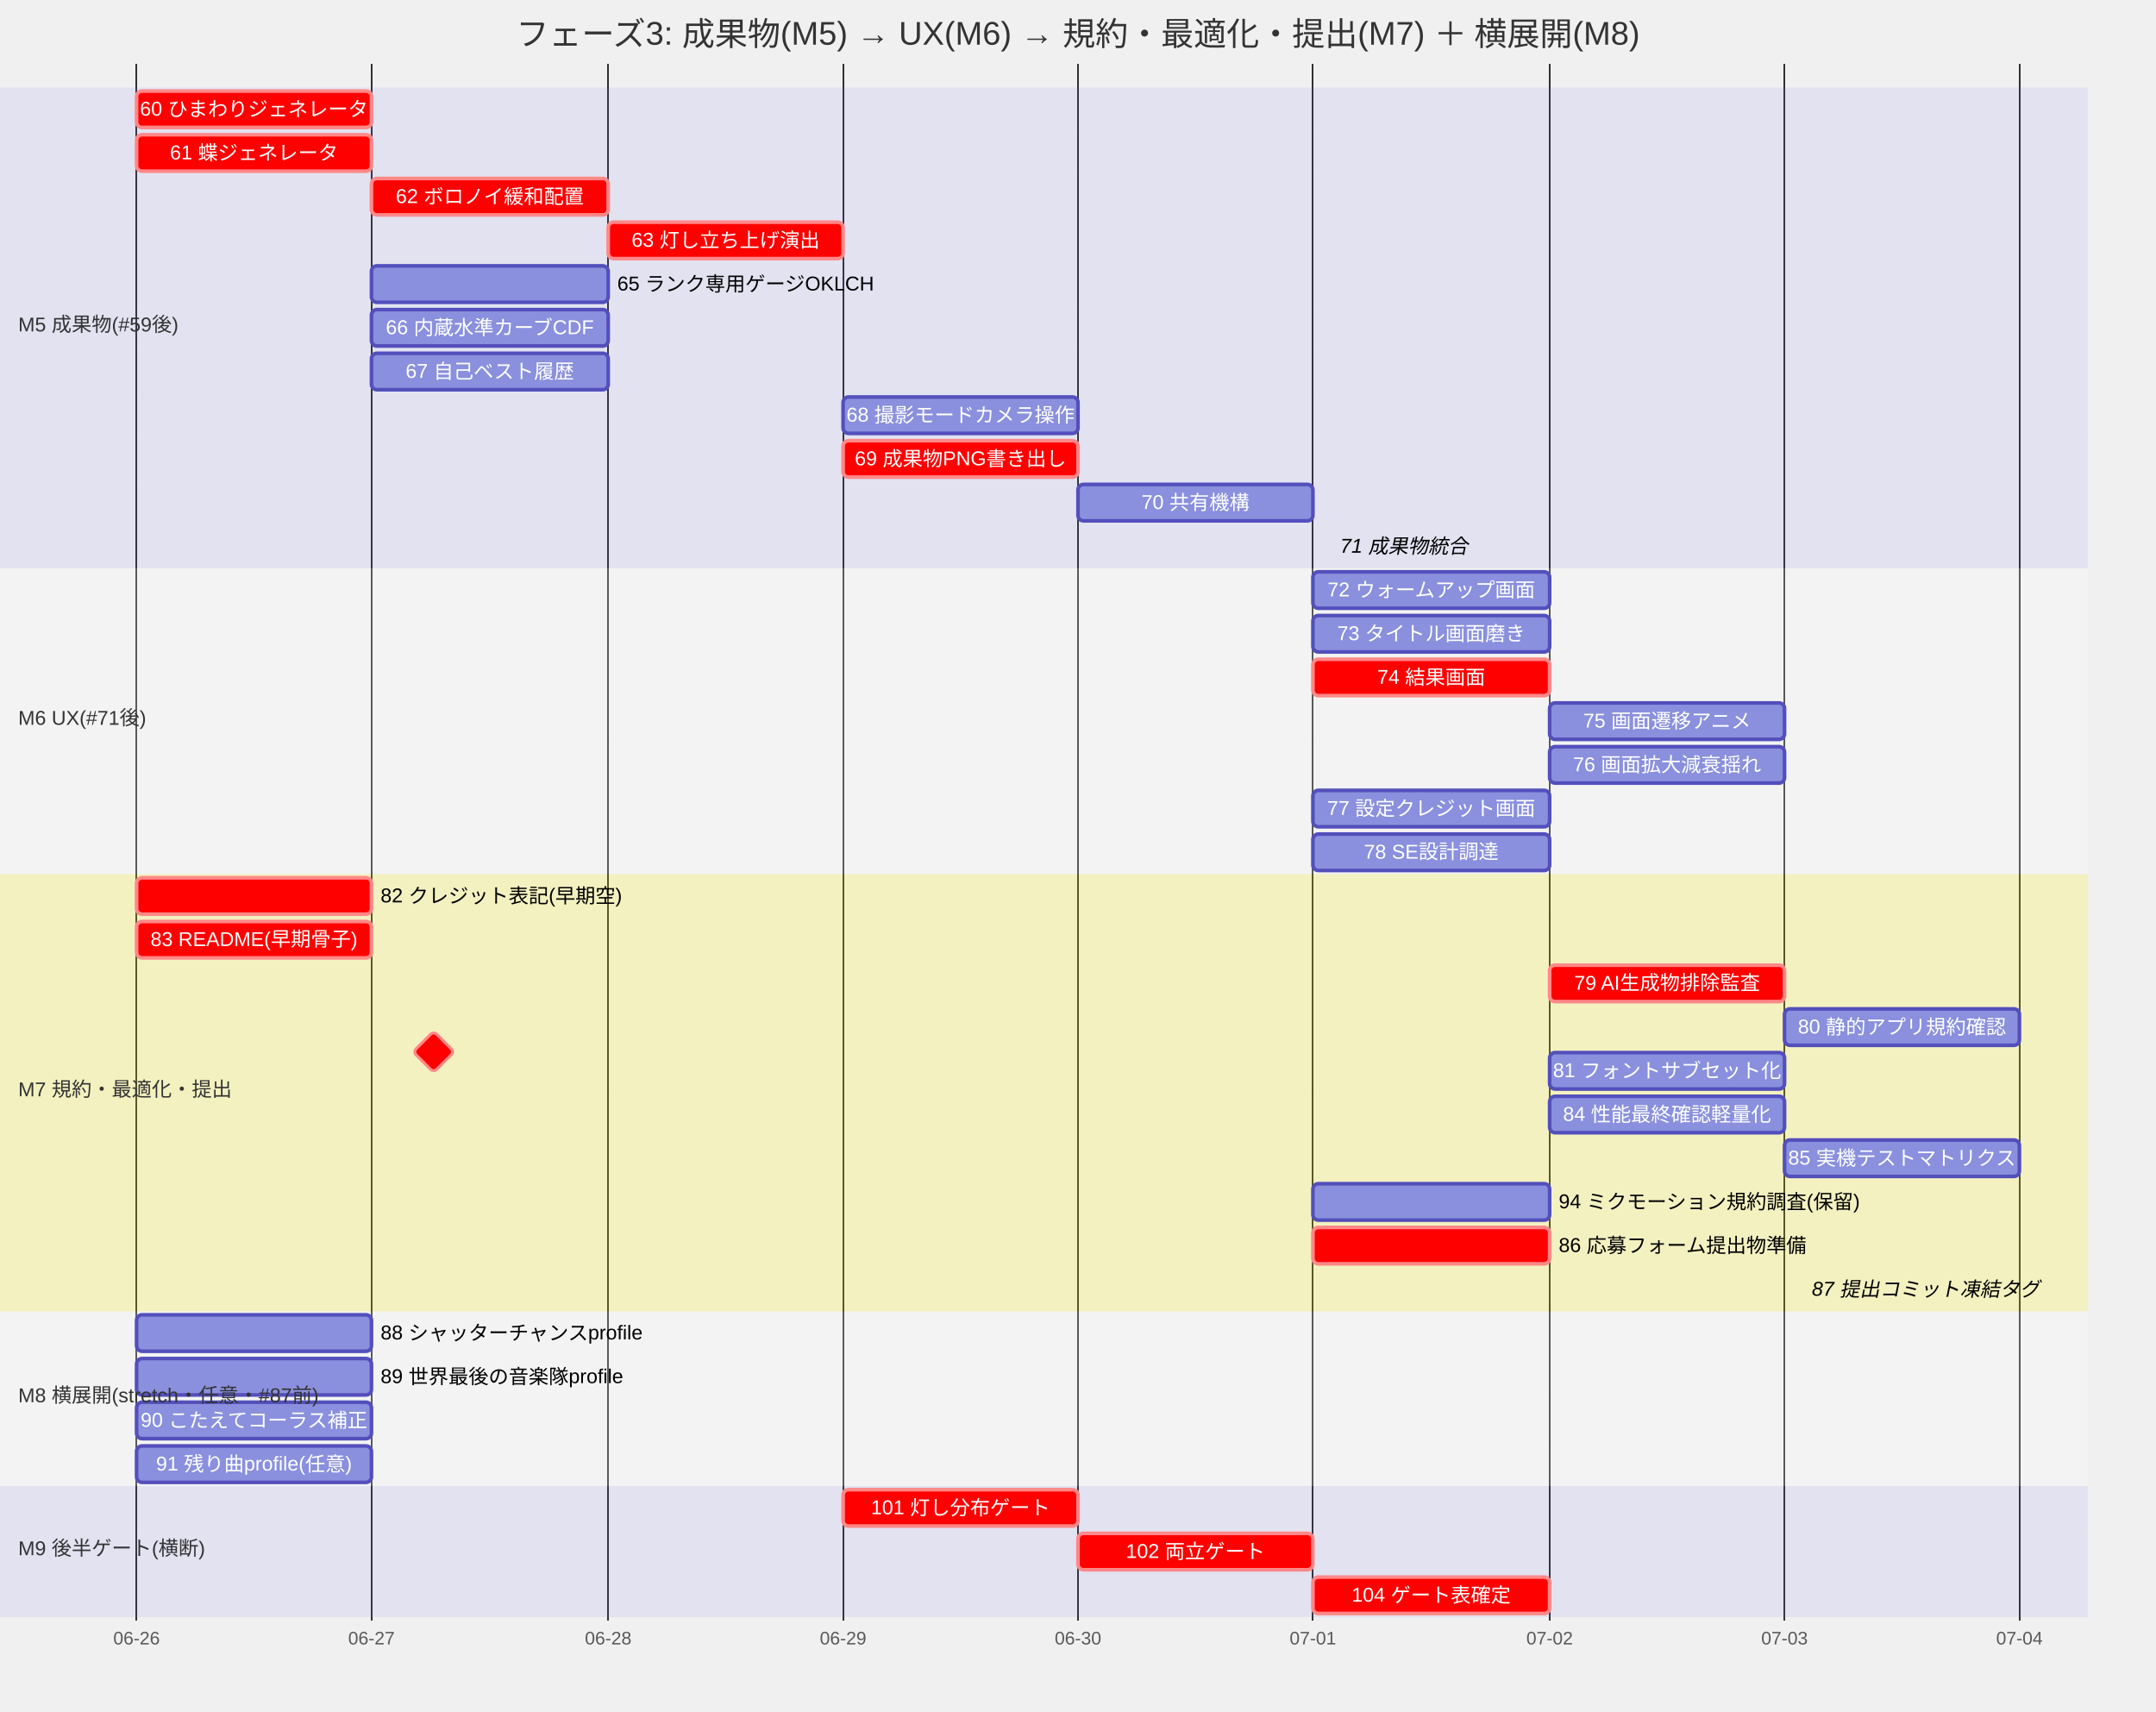
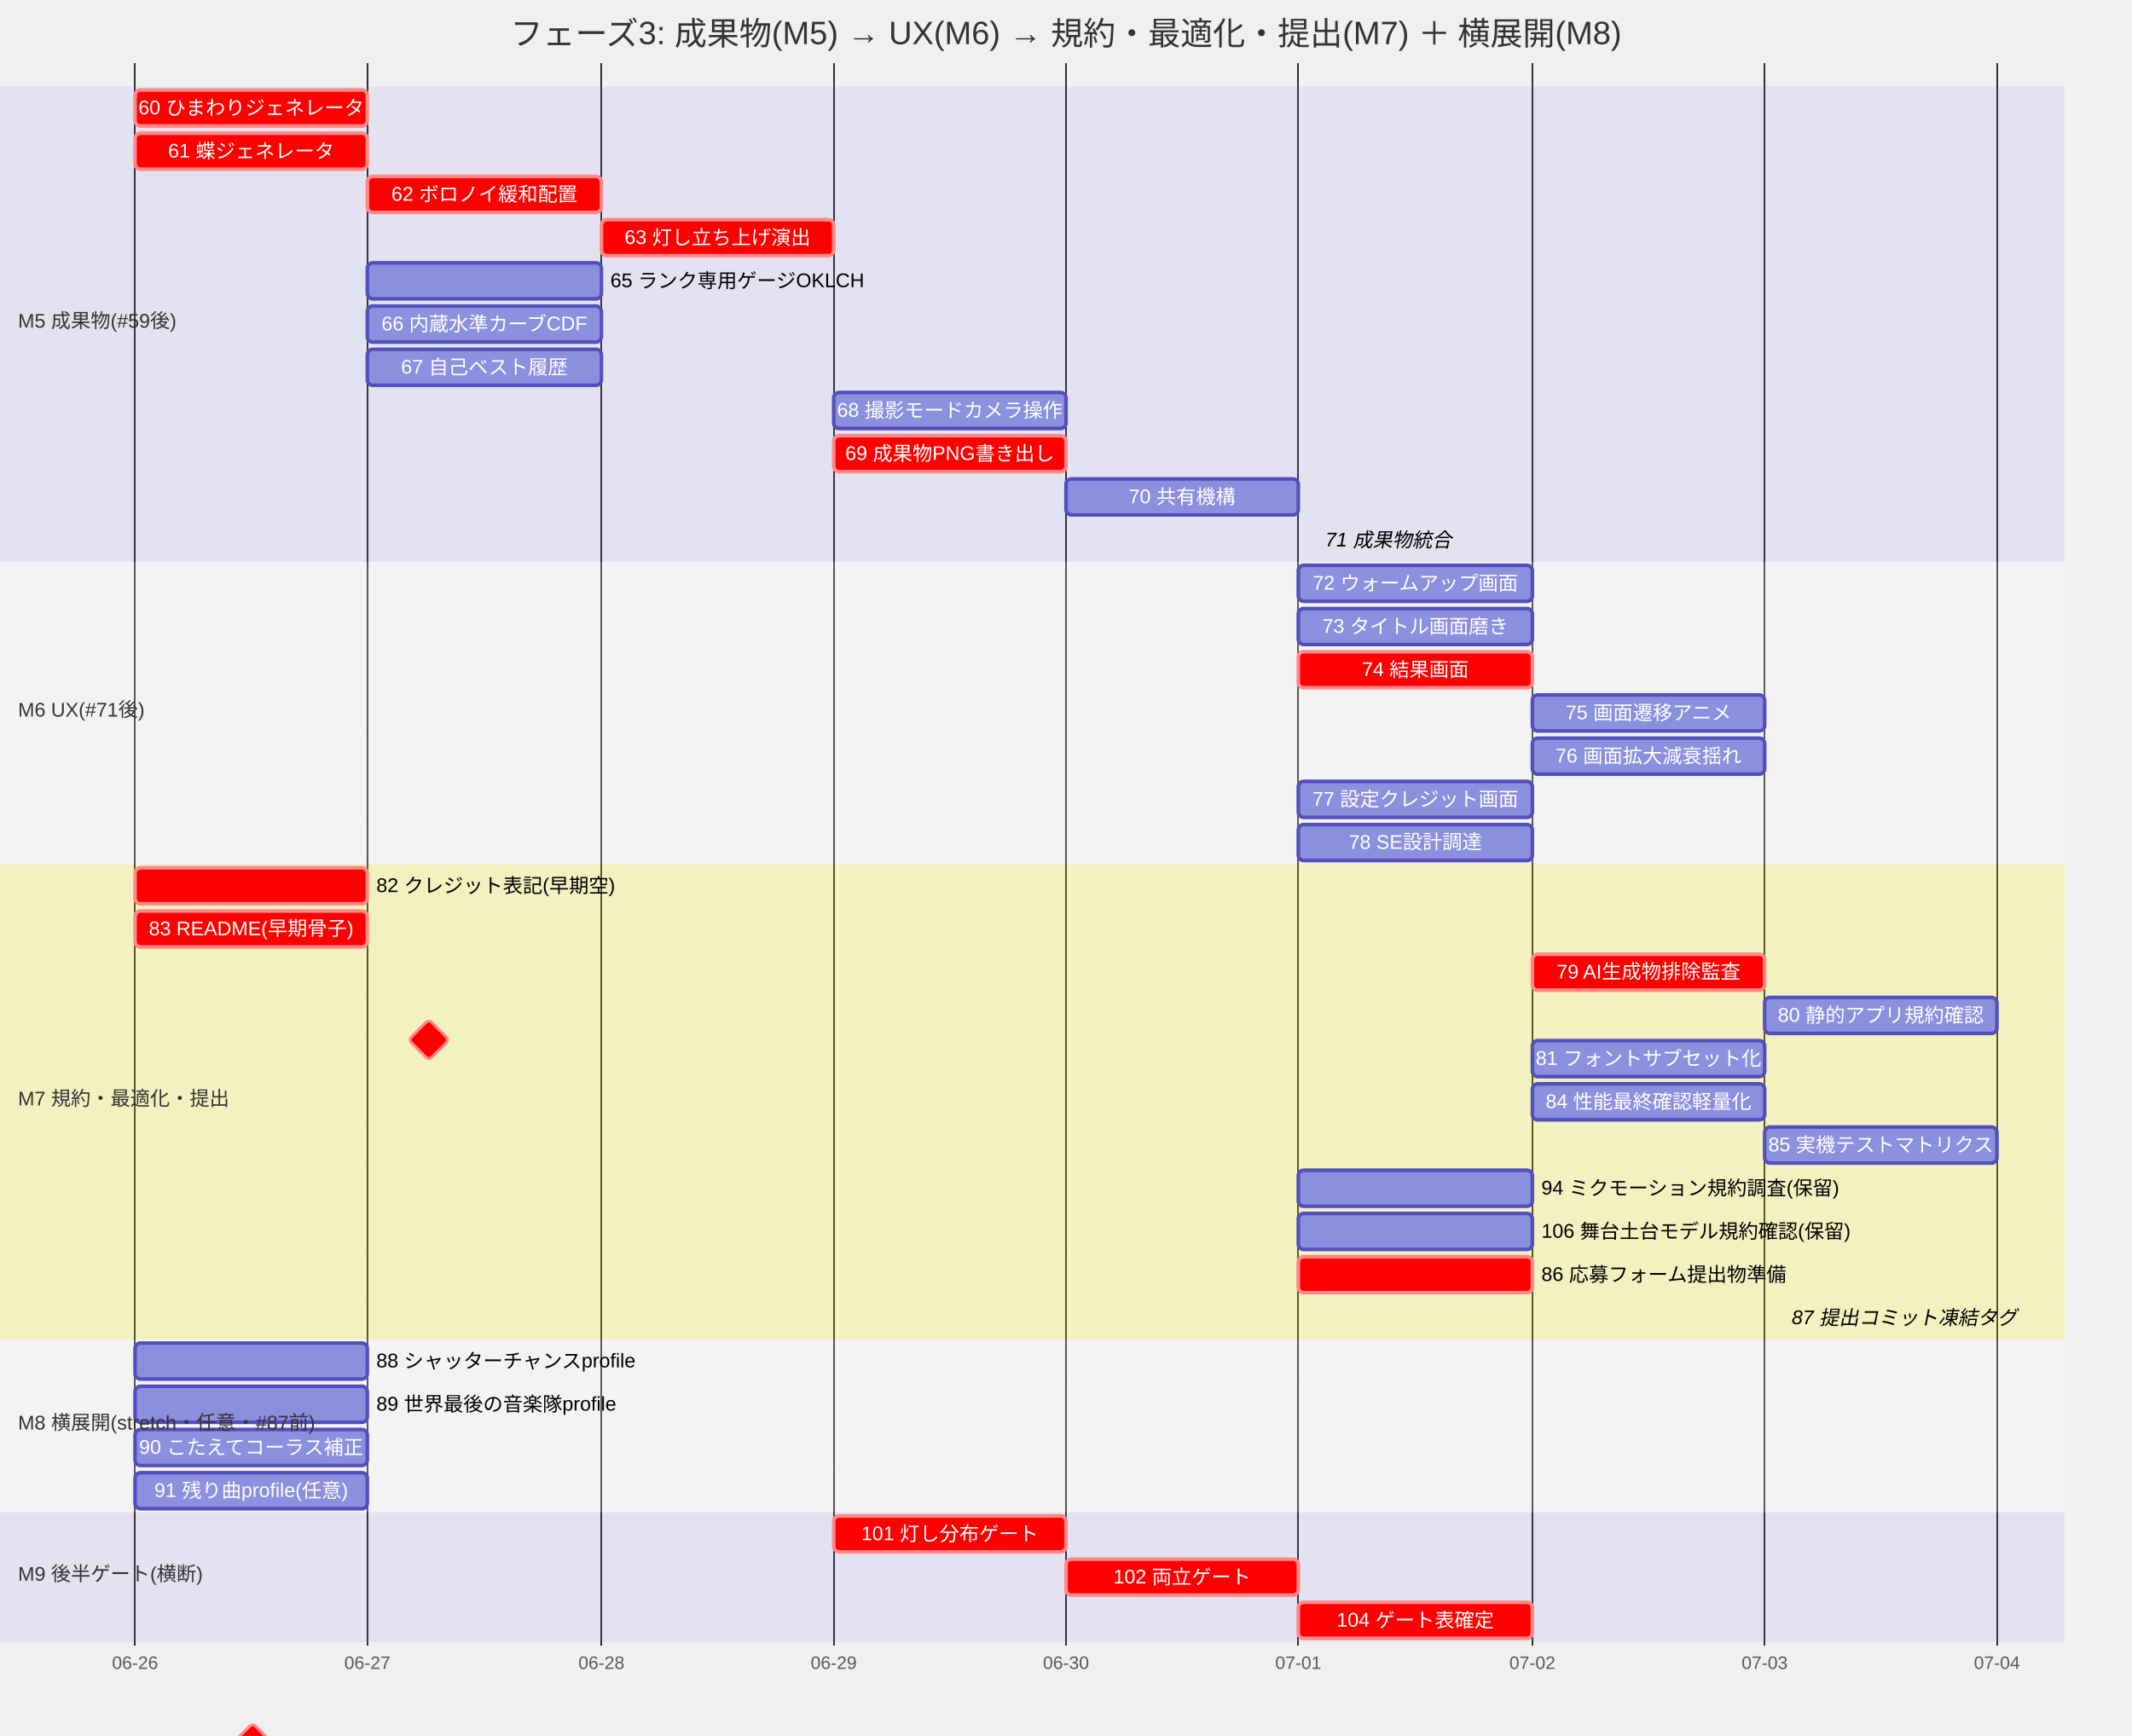
- <svg xmlns="http://www.w3.org/2000/svg" id="my-svg" width="100%" viewBox="0 0 1184 940" style="max-width: 1184px; background-color: white;" role="graphics-document document" aria-roledescription="gantt">
+ <svg xmlns="http://www.w3.org/2000/svg" id="my-svg" width="100%" viewBox="0 0 1184 964" style="max-width: 1184px; background-color: white;" role="graphics-document document" aria-roledescription="gantt">
  <style>#my-svg{font-family:"trebuchet ms",verdana,arial,sans-serif;font-size:16px;fill:#333;}@keyframes edge-animation-frame{from{stroke-dashoffset:0;}}@keyframes dash{to{stroke-dashoffset:0;}}#my-svg .edge-animation-slow{stroke-dasharray:9,5!important;stroke-dashoffset:900;animation:dash 50s linear infinite;stroke-linecap:round;}#my-svg .edge-animation-fast{stroke-dasharray:9,5!important;stroke-dashoffset:900;animation:dash 20s linear infinite;stroke-linecap:round;}#my-svg .error-icon{fill:#552222;}#my-svg .error-text{fill:#552222;stroke:#552222;}#my-svg .edge-thickness-normal{stroke-width:1px;}#my-svg .edge-thickness-thick{stroke-width:3.5px;}#my-svg .edge-pattern-solid{stroke-dasharray:0;}#my-svg .edge-thickness-invisible{stroke-width:0;fill:none;}#my-svg .edge-pattern-dashed{stroke-dasharray:3;}#my-svg .edge-pattern-dotted{stroke-dasharray:2;}#my-svg .marker{fill:#333333;stroke:#333333;}#my-svg .marker.cross{stroke:#333333;}#my-svg svg{font-family:"trebuchet ms",verdana,arial,sans-serif;font-size:16px;}#my-svg p{margin:0;}#my-svg .mermaid-main-font{font-family:"trebuchet ms",verdana,arial,sans-serif;}#my-svg .exclude-range{fill:#eeeeee;}#my-svg .section{stroke:none;opacity:0.2;}#my-svg .section0{fill:rgba(102, 102, 255, 0.49);}#my-svg .section2{fill:#fff400;}#my-svg .section1,#my-svg .section3{fill:white;opacity:0.2;}#my-svg .sectionTitle0{fill:#333;}#my-svg .sectionTitle1{fill:#333;}#my-svg .sectionTitle2{fill:#333;}#my-svg .sectionTitle3{fill:#333;}#my-svg .sectionTitle{text-anchor:start;font-family:"trebuchet ms",verdana,arial,sans-serif;}#my-svg .grid .tick{stroke:lightgrey;opacity:0.8;shape-rendering:crispEdges;}#my-svg .grid .tick text{font-family:"trebuchet ms",verdana,arial,sans-serif;fill:#333;}#my-svg .grid path{stroke-width:0;}#my-svg .today{fill:none;stroke:red;stroke-width:2px;}#my-svg .task{stroke-width:2;}#my-svg .taskText{text-anchor:middle;font-family:"trebuchet ms",verdana,arial,sans-serif;}#my-svg .taskTextOutsideRight{fill:black;text-anchor:start;font-family:"trebuchet ms",verdana,arial,sans-serif;}#my-svg .taskTextOutsideLeft{fill:black;text-anchor:end;}#my-svg .task.clickable{cursor:pointer;}#my-svg .taskText.clickable{cursor:pointer;fill:#003163!important;font-weight:bold;}#my-svg .taskTextOutsideLeft.clickable{cursor:pointer;fill:#003163!important;font-weight:bold;}#my-svg .taskTextOutsideRight.clickable{cursor:pointer;fill:#003163!important;font-weight:bold;}#my-svg .taskText0,#my-svg .taskText1,#my-svg .taskText2,#my-svg .taskText3{fill:white;}#my-svg .task0,#my-svg .task1,#my-svg .task2,#my-svg .task3{fill:#8a90dd;stroke:#534fbc;}#my-svg .taskTextOutside0,#my-svg .taskTextOutside2{fill:black;}#my-svg .taskTextOutside1,#my-svg .taskTextOutside3{fill:black;}#my-svg .active0,#my-svg .active1,#my-svg .active2,#my-svg .active3{fill:#bfc7ff;stroke:#534fbc;}#my-svg .activeText0,#my-svg .activeText1,#my-svg .activeText2,#my-svg .activeText3{fill:black!important;}#my-svg .done0,#my-svg .done1,#my-svg .done2,#my-svg .done3{stroke:grey;fill:lightgrey;stroke-width:2;}#my-svg .doneText0,#my-svg .doneText1,#my-svg .doneText2,#my-svg .doneText3{fill:black!important;}#my-svg .doneText0.taskTextOutsideLeft,#my-svg .doneText0.taskTextOutsideRight,#my-svg .doneText1.taskTextOutsideLeft,#my-svg .doneText1.taskTextOutsideRight,#my-svg .doneText2.taskTextOutsideLeft,#my-svg .doneText2.taskTextOutsideRight,#my-svg .doneText3.taskTextOutsideLeft,#my-svg .doneText3.taskTextOutsideRight{fill:black!important;}#my-svg .crit0,#my-svg .crit1,#my-svg .crit2,#my-svg .crit3{stroke:#ff8888;fill:red;stroke-width:2;}#my-svg .activeCrit0,#my-svg .activeCrit1,#my-svg .activeCrit2,#my-svg .activeCrit3{stroke:#ff8888;fill:#bfc7ff;stroke-width:2;}#my-svg .doneCrit0,#my-svg .doneCrit1,#my-svg .doneCrit2,#my-svg .doneCrit3{stroke:#ff8888;fill:lightgrey;stroke-width:2;cursor:pointer;shape-rendering:crispEdges;}#my-svg .milestone{transform:rotate(45deg) scale(0.8,0.8);}#my-svg .milestoneText{font-style:italic;}#my-svg .doneCritText0,#my-svg .doneCritText1,#my-svg .doneCritText2,#my-svg .doneCritText3{fill:black!important;}#my-svg .doneCritText0.taskTextOutsideLeft,#my-svg .doneCritText0.taskTextOutsideRight,#my-svg .doneCritText1.taskTextOutsideLeft,#my-svg .doneCritText1.taskTextOutsideRight,#my-svg .doneCritText2.taskTextOutsideLeft,#my-svg .doneCritText2.taskTextOutsideRight,#my-svg .doneCritText3.taskTextOutsideLeft,#my-svg .doneCritText3.taskTextOutsideRight{fill:black!important;}#my-svg .vert{stroke:navy;}#my-svg .vertText{font-size:15px;text-anchor:middle;fill:navy!important;}#my-svg .activeCritText0,#my-svg .activeCritText1,#my-svg .activeCritText2,#my-svg .activeCritText3{fill:black!important;}#my-svg .titleText{text-anchor:middle;font-size:18px;fill:#333;font-family:"trebuchet ms",verdana,arial,sans-serif;}#my-svg .node .neo-node{stroke:#9370DB;}#my-svg [data-look="neo"].node rect,#my-svg [data-look="neo"].cluster rect,#my-svg [data-look="neo"].node polygon{stroke:#9370DB;filter:drop-shadow(1px 2px 2px rgba(185, 185, 185, 1));}#my-svg [data-look="neo"].node path{stroke:#9370DB;stroke-width:1px;}#my-svg [data-look="neo"].node .outer-path{filter:drop-shadow(1px 2px 2px rgba(185, 185, 185, 1));}#my-svg [data-look="neo"].node .neo-line path{stroke:#9370DB;filter:none;}#my-svg [data-look="neo"].node circle{stroke:#9370DB;filter:drop-shadow(1px 2px 2px rgba(185, 185, 185, 1));}#my-svg [data-look="neo"].node circle .state-start{fill:#000000;}#my-svg [data-look="neo"].icon-shape .icon{fill:#9370DB;filter:drop-shadow(1px 2px 2px rgba(185, 185, 185, 1));}#my-svg [data-look="neo"].icon-shape .icon-neo path{stroke:#9370DB;filter:drop-shadow(1px 2px 2px rgba(185, 185, 185, 1));}#my-svg :root{--mermaid-font-family:"trebuchet ms",verdana,arial,sans-serif;}</style>
  <g />
-   <g class="grid" transform="translate(75, 890)" fill="none" font-size="10" font-family="sans-serif" text-anchor="middle">
-     <path class="domain" stroke="currentColor" d="M0,-855V0H1034V-855" />
+   <g class="grid" transform="translate(75, 914)" fill="none" font-size="10" font-family="sans-serif" text-anchor="middle">
+     <path class="domain" stroke="currentColor" d="M0,-879V0H1034V-879" />
    <g class="tick" opacity="1" transform="translate(0,0)">
-       <line stroke="currentColor" y2="-855" />
+       <line stroke="currentColor" y2="-879" />
      <text fill="#000" y="3" dy="1em" stroke="none" font-size="10" style="text-anchor: middle;">06-26</text>
    </g>
    <g class="tick" opacity="1" transform="translate(129,0)">
-       <line stroke="currentColor" y2="-855" />
+       <line stroke="currentColor" y2="-879" />
      <text fill="#000" y="3" dy="1em" stroke="none" font-size="10" style="text-anchor: middle;">06-27</text>
    </g>
    <g class="tick" opacity="1" transform="translate(259,0)">
-       <line stroke="currentColor" y2="-855" />
+       <line stroke="currentColor" y2="-879" />
      <text fill="#000" y="3" dy="1em" stroke="none" font-size="10" style="text-anchor: middle;">06-28</text>
    </g>
    <g class="tick" opacity="1" transform="translate(388,0)">
-       <line stroke="currentColor" y2="-855" />
+       <line stroke="currentColor" y2="-879" />
      <text fill="#000" y="3" dy="1em" stroke="none" font-size="10" style="text-anchor: middle;">06-29</text>
    </g>
    <g class="tick" opacity="1" transform="translate(517,0)">
-       <line stroke="currentColor" y2="-855" />
+       <line stroke="currentColor" y2="-879" />
      <text fill="#000" y="3" dy="1em" stroke="none" font-size="10" style="text-anchor: middle;">06-30</text>
    </g>
    <g class="tick" opacity="1" transform="translate(646,0)">
-       <line stroke="currentColor" y2="-855" />
+       <line stroke="currentColor" y2="-879" />
      <text fill="#000" y="3" dy="1em" stroke="none" font-size="10" style="text-anchor: middle;">07-01</text>
    </g>
    <g class="tick" opacity="1" transform="translate(776,0)">
-       <line stroke="currentColor" y2="-855" />
+       <line stroke="currentColor" y2="-879" />
      <text fill="#000" y="3" dy="1em" stroke="none" font-size="10" style="text-anchor: middle;">07-02</text>
    </g>
    <g class="tick" opacity="1" transform="translate(905,0)">
-       <line stroke="currentColor" y2="-855" />
+       <line stroke="currentColor" y2="-879" />
      <text fill="#000" y="3" dy="1em" stroke="none" font-size="10" style="text-anchor: middle;">07-03</text>
    </g>
    <g class="tick" opacity="1" transform="translate(1034,0)">
-       <line stroke="currentColor" y2="-855" />
+       <line stroke="currentColor" y2="-879" />
      <text fill="#000" y="3" dy="1em" stroke="none" font-size="10" style="text-anchor: middle;">07-04</text>
    </g>
  </g>
  <g>
    <rect x="0" y="48" width="1146.5" height="24" class="section section0" />
    <rect x="0" y="72" width="1146.5" height="24" class="section section0" />
    <rect x="0" y="480" width="1146.5" height="24" class="section section2" />
    <rect x="0" y="504" width="1146.5" height="24" class="section section2" />
-     <rect x="0" y="720" width="1146.5" height="24" class="section section3" />
    <rect x="0" y="744" width="1146.5" height="24" class="section section3" />
    <rect x="0" y="768" width="1146.5" height="24" class="section section3" />
    <rect x="0" y="792" width="1146.5" height="24" class="section section3" />
+     <rect x="0" y="816" width="1146.5" height="24" class="section section3" />
    <rect x="0" y="96" width="1146.5" height="24" class="section section0" />
    <rect x="0" y="144" width="1146.5" height="24" class="section section0" />
    <rect x="0" y="168" width="1146.5" height="24" class="section section0" />
    <rect x="0" y="192" width="1146.5" height="24" class="section section0" />
    <rect x="0" y="120" width="1146.5" height="24" class="section section0" />
    <rect x="0" y="216" width="1146.5" height="24" class="section section0" />
    <rect x="0" y="240" width="1146.5" height="24" class="section section0" />
-     <rect x="0" y="816" width="1146.5" height="24" class="section section0" />
+     <rect x="0" y="840" width="1146.5" height="24" class="section section0" />
    <rect x="0" y="264" width="1146.5" height="24" class="section section0" />
-     <rect x="0" y="840" width="1146.5" height="24" class="section section0" />
+     <rect x="0" y="864" width="1146.5" height="24" class="section section0" />
    <rect x="0" y="288" width="1146.5" height="24" class="section section0" />
    <rect x="0" y="312" width="1146.5" height="24" class="section section1" />
    <rect x="0" y="336" width="1146.5" height="24" class="section section1" />
    <rect x="0" y="360" width="1146.5" height="24" class="section section1" />
    <rect x="0" y="432" width="1146.5" height="24" class="section section1" />
    <rect x="0" y="456" width="1146.5" height="24" class="section section1" />
    <rect x="0" y="648" width="1146.5" height="24" class="section section2" />
    <rect x="0" y="672" width="1146.5" height="24" class="section section2" />
-     <rect x="0" y="864" width="1146.5" height="24" class="section section0" />
+     <rect x="0" y="696" width="1146.5" height="24" class="section section2" />
+     <rect x="0" y="888" width="1146.5" height="24" class="section section0" />
    <rect x="0" y="384" width="1146.5" height="24" class="section section1" />
    <rect x="0" y="408" width="1146.5" height="24" class="section section1" />
    <rect x="0" y="528" width="1146.5" height="24" class="section section2" />
    <rect x="0" y="576" width="1146.5" height="24" class="section section2" />
    <rect x="0" y="600" width="1146.5" height="24" class="section section2" />
    <rect x="0" y="552" width="1146.5" height="24" class="section section2" />
    <rect x="0" y="624" width="1146.5" height="24" class="section section2" />
-     <rect x="0" y="696" width="1146.5" height="24" class="section section2" />
+     <rect x="0" y="720" width="1146.5" height="24" class="section section2" />
  </g>
  <g>
    <rect id="my-svg-i60" rx="3" ry="3" x="75" y="50" width="129" height="20" transform-origin="139.5px 60px" class="task crit0" />
    <rect id="my-svg-i61" rx="3" ry="3" x="75" y="74" width="129" height="20" transform-origin="139.5px 84px" class="task crit0" />
    <rect id="my-svg-i82" rx="3" ry="3" x="75" y="482" width="129" height="20" transform-origin="139.5px 492px" class="task crit2" />
    <rect id="my-svg-i83" rx="3" ry="3" x="75" y="506" width="129" height="20" transform-origin="139.5px 516px" class="task crit2" />
-     <rect id="my-svg-i88" rx="3" ry="3" x="75" y="722" width="129" height="20" transform-origin="139.5px 732px" class="task task3" />
-     <rect id="my-svg-i89" rx="3" ry="3" x="75" y="746" width="129" height="20" transform-origin="139.5px 756px" class="task task3" />
-     <rect id="my-svg-i90" rx="3" ry="3" x="75" y="770" width="129" height="20" transform-origin="139.5px 780px" class="task task3" />
-     <rect id="my-svg-i91" rx="3" ry="3" x="75" y="794" width="129" height="20" transform-origin="139.5px 804px" class="task task3" />
+     <rect id="my-svg-i88" rx="3" ry="3" x="75" y="746" width="129" height="20" transform-origin="139.5px 756px" class="task task3" />
+     <rect id="my-svg-i89" rx="3" ry="3" x="75" y="770" width="129" height="20" transform-origin="139.5px 780px" class="task task3" />
+     <rect id="my-svg-i90" rx="3" ry="3" x="75" y="794" width="129" height="20" transform-origin="139.5px 804px" class="task task3" />
+     <rect id="my-svg-i91" rx="3" ry="3" x="75" y="818" width="129" height="20" transform-origin="139.5px 828px" class="task task3" />
    <rect id="my-svg-i62" rx="3" ry="3" x="204" y="98" width="130" height="20" transform-origin="269px 108px" class="task crit0" />
    <rect id="my-svg-i65" rx="3" ry="3" x="204" y="146" width="130" height="20" transform-origin="269px 156px" class="task task0" />
    <rect id="my-svg-i66" rx="3" ry="3" x="204" y="170" width="130" height="20" transform-origin="269px 180px" class="task task0" />
    <rect id="my-svg-i67" rx="3" ry="3" x="204" y="194" width="130" height="20" transform-origin="269px 204px" class="task task0" />
    <rect id="my-svg-i63" rx="3" ry="3" x="334" y="122" width="129" height="20" transform-origin="398.5px 132px" class="task crit0" />
    <rect id="my-svg-i68" rx="3" ry="3" x="463" y="218" width="129" height="20" transform-origin="527.5px 228px" class="task task0" />
    <rect id="my-svg-i69" rx="3" ry="3" x="463" y="242" width="129" height="20" transform-origin="527.5px 252px" class="task crit0" />
-     <rect id="my-svg-i101" rx="3" ry="3" x="463" y="818" width="129" height="20" transform-origin="527.5px 828px" class="task crit0" />
+     <rect id="my-svg-i101" rx="3" ry="3" x="463" y="842" width="129" height="20" transform-origin="527.5px 852px" class="task crit0" />
    <rect id="my-svg-i70" rx="3" ry="3" x="592" y="266" width="129" height="20" transform-origin="656.5px 276px" class="task task0" />
-     <rect id="my-svg-i102" rx="3" ry="3" x="592" y="842" width="129" height="20" transform-origin="656.5px 852px" class="task crit0" />
+     <rect id="my-svg-i102" rx="3" ry="3" x="592" y="866" width="129" height="20" transform-origin="656.5px 876px" class="task crit0" />
    <rect id="my-svg-i71" rx="3" ry="3" x="711" y="290" width="20" height="20" transform-origin="721px 300px" class="task milestone  crit0" />
    <rect id="my-svg-i72" rx="3" ry="3" x="721" y="314" width="130" height="20" transform-origin="786px 324px" class="task task1" />
    <rect id="my-svg-i73" rx="3" ry="3" x="721" y="338" width="130" height="20" transform-origin="786px 348px" class="task task1" />
    <rect id="my-svg-i74" rx="3" ry="3" x="721" y="362" width="130" height="20" transform-origin="786px 372px" class="task crit1" />
    <rect id="my-svg-i77" rx="3" ry="3" x="721" y="434" width="130" height="20" transform-origin="786px 444px" class="task task1" />
    <rect id="my-svg-i78" rx="3" ry="3" x="721" y="458" width="130" height="20" transform-origin="786px 468px" class="task task1" />
    <rect id="my-svg-i94" rx="3" ry="3" x="721" y="650" width="130" height="20" transform-origin="786px 660px" class="task task2" />
-     <rect id="my-svg-i86" rx="3" ry="3" x="721" y="674" width="130" height="20" transform-origin="786px 684px" class="task crit2" />
-     <rect id="my-svg-i104" rx="3" ry="3" x="721" y="866" width="130" height="20" transform-origin="786px 876px" class="task crit0" />
+     <rect id="my-svg-i106" rx="3" ry="3" x="721" y="674" width="130" height="20" transform-origin="786px 684px" class="task task2" />
+     <rect id="my-svg-i86" rx="3" ry="3" x="721" y="698" width="130" height="20" transform-origin="786px 708px" class="task crit2" />
+     <rect id="my-svg-i104" rx="3" ry="3" x="721" y="890" width="130" height="20" transform-origin="786px 900px" class="task crit0" />
    <rect id="my-svg-i75" rx="3" ry="3" x="851" y="386" width="129" height="20" transform-origin="915.5px 396px" class="task task1" />
    <rect id="my-svg-i76" rx="3" ry="3" x="851" y="410" width="129" height="20" transform-origin="915.5px 420px" class="task task1" />
    <rect id="my-svg-i79" rx="3" ry="3" x="851" y="530" width="129" height="20" transform-origin="915.5px 540px" class="task crit2" />
    <rect id="my-svg-i81" rx="3" ry="3" x="851" y="578" width="129" height="20" transform-origin="915.5px 588px" class="task task2" />
    <rect id="my-svg-i84" rx="3" ry="3" x="851" y="602" width="129" height="20" transform-origin="915.5px 612px" class="task task2" />
    <rect id="my-svg-i80" rx="3" ry="3" x="980" y="554" width="129" height="20" transform-origin="1044.5px 564px" class="task task2" />
    <rect id="my-svg-i85" rx="3" ry="3" x="980" y="626" width="129" height="20" transform-origin="1044.5px 636px" class="task task2" />
-     <rect id="my-svg-i87" rx="3" ry="3" x="970" y="698" width="20" height="20" transform-origin="980px 708px" class="task milestone  crit2" />
+     <rect id="my-svg-i87" rx="3" ry="3" x="970" y="722" width="20" height="20" transform-origin="980px 732px" class="task milestone  crit2" />
    <text id="my-svg-i60-text" font-size="11" x="139.5" y="63.5" class="taskText taskText0  critText0 width-124.859375">60 ひまわりジェネレータ    </text>
    <text id="my-svg-i61-text" font-size="11" x="139.5" y="87.5" class="taskText taskText0  critText0 width-91.859375">61 蝶ジェネレータ         </text>
    <text id="my-svg-i82-text" font-size="11" x="209" y="495.5" class="taskTextOutsideRight taskTextOutside2  critText2 width-132.9375">82 クレジット表記(早期空)   </text>
    <text id="my-svg-i83-text" font-size="11" x="139.5" y="519.5" class="taskText taskText2  critText2 width-106.15625">83 README(早期骨子)       </text>
-     <text id="my-svg-i88-text" font-size="11" x="209" y="735.5" class="taskTextOutsideRight taskTextOutside3  width-146.28125">88 シャッターチャンスprofile </text>
-     <text id="my-svg-i89-text" font-size="11" x="209" y="759.5" class="taskTextOutsideRight taskTextOutside3  width-135.609375">89 世界最後の音楽隊profile  </text>
-     <text id="my-svg-i90-text" font-size="11" x="139.5" y="783.5" class="taskText taskText3  width-124.09375">90 こたえてコーラス補正     </text>
-     <text id="my-svg-i91-text" font-size="11" x="139.5" y="807.5" class="taskText taskText3  width-110.6875">91 残り曲profile(任意)     </text>
+     <text id="my-svg-i88-text" font-size="11" x="209" y="759.5" class="taskTextOutsideRight taskTextOutside3  width-146.28125">88 シャッターチャンスprofile </text>
+     <text id="my-svg-i89-text" font-size="11" x="209" y="783.5" class="taskTextOutsideRight taskTextOutside3  width-135.609375">89 世界最後の音楽隊profile  </text>
+     <text id="my-svg-i90-text" font-size="11" x="139.5" y="807.5" class="taskText taskText3  width-124.09375">90 こたえてコーラス補正     </text>
+     <text id="my-svg-i91-text" font-size="11" x="139.5" y="831.5" class="taskText taskText3  width-110.6875">91 残り曲profile(任意)     </text>
    <text id="my-svg-i62-text" font-size="11" x="269" y="111.5" class="taskText taskText0  critText0 width-102.859375">62 ボロノイ緩和配置        </text>
    <text id="my-svg-i65-text" font-size="11" x="339" y="159.5" class="taskTextOutsideRight taskTextOutside0  width-135.734375">65 ランク専用ゲージOKLCH   </text>
    <text id="my-svg-i66-text" font-size="11" x="269" y="183.5" class="taskText taskText0  width-110.51675415039062">66 内蔵水準カーブCDF       </text>
    <text id="my-svg-i67-text" font-size="11" x="269" y="207.5" class="taskText taskText0  width-92.078125">67 自己ベスト履歴          </text>
    <text id="my-svg-i63-text" font-size="11" x="398.5" y="135.5" class="taskText taskText0  critText0 width-102.859375">63 灯し立ち上げ演出        </text>
    <text id="my-svg-i68-text" font-size="11" x="527.5" y="231.5" class="taskText taskText0  width-124.859375">68 撮影モードカメラ操作     </text>
    <text id="my-svg-i69-text" font-size="11" x="527.5" y="255.5" class="taskText taskText0  critText0 width-112.453125">69 成果物PNG書き出し       </text>
-     <text id="my-svg-i101-text" font-size="11" x="527.5" y="831.5" class="taskText taskText0  critText0 width-97.625">101 灯し分布ゲート         </text>
+     <text id="my-svg-i101-text" font-size="11" x="527.5" y="855.5" class="taskText taskText0  critText0 width-97.625">101 灯し分布ゲート         </text>
    <text id="my-svg-i70-text" font-size="11" x="656.5" y="279.5" class="taskText taskText0  width-58.859375">70 共有機構               </text>
-     <text id="my-svg-i102-text" font-size="11" x="656.5" y="855.5" class="taskText taskText0  critText0 width-75.625">102 両立ゲート            </text>
+     <text id="my-svg-i102-text" font-size="11" x="656.5" y="879.5" class="taskText taskText0  critText0 width-75.625">102 両立ゲート            </text>
    <text id="my-svg-i71-text" font-size="11" x="736" y="303.5" class="taskTextOutsideRight taskTextOutside0  critText0 milestoneText width-69.859375">71 成果物統合             </text>
    <text id="my-svg-i72-text" font-size="11" x="786" y="327.5" class="taskText taskText1  width-113.53125">72 ウォームアップ画面      </text>
    <text id="my-svg-i73-text" font-size="11" x="786" y="351.5" class="taskText taskText1  width-102.859375">73 タイトル画面磨き        </text>
    <text id="my-svg-i74-text" font-size="11" x="786" y="375.5" class="taskText taskText1  critText1 width-58.859375">74 結果画面               </text>
    <text id="my-svg-i77-text" font-size="11" x="786" y="447.5" class="taskText taskText1  width-113.859375">77 設定クレジット画面       </text>
    <text id="my-svg-i78-text" font-size="11" x="786" y="471.5" class="taskText taskText1  width-70.046875">78 SE設計調達             </text>
    <text id="my-svg-i94-text" font-size="11" x="856" y="663.5" class="taskTextOutsideRight taskTextOutside2  width-165.71875">94 ミクモーション規約調査(保留) </text>
-     <text id="my-svg-i86-text" font-size="11" x="856" y="687.5" class="taskTextOutsideRight taskTextOutside2  critText2 width-135.53125">86 応募フォーム提出物準備   </text>
-     <text id="my-svg-i104-text" font-size="11" x="786" y="879.5" class="taskText taskText0  critText0 width-86.625">104 ゲート表確定          </text>
+     <text id="my-svg-i106-text" font-size="11" x="856" y="687.5" class="taskTextOutsideRight taskTextOutside2  width-171.703125">106 舞台土台モデル規約確認(保留) </text>
+     <text id="my-svg-i86-text" font-size="11" x="856" y="711.5" class="taskTextOutsideRight taskTextOutside2  critText2 width-135.53125">86 応募フォーム提出物準備   </text>
+     <text id="my-svg-i104-text" font-size="11" x="786" y="903.5" class="taskText taskText0  critText0 width-86.625">104 ゲート表確定          </text>
    <text id="my-svg-i75-text" font-size="11" x="915.5" y="399.5" class="taskText taskText1  width-91.640625">75 画面遷移アニメ          </text>
    <text id="my-svg-i76-text" font-size="11" x="915.5" y="423.5" class="taskText taskText1  width-102.859375">76 画面拡大減衰揺れ        </text>
    <text id="my-svg-i79-text" font-size="11" x="915.5" y="543.5" class="taskText taskText2  critText2 width-100.796875">79 AI生成物排除監査        </text>
    <text id="my-svg-i81-text" font-size="11" x="915.5" y="591.5" class="taskText taskText2  width-124.859375">81 フォントサブセット化     </text>
    <text id="my-svg-i84-text" font-size="11" x="915.5" y="615.5" class="taskText taskText2  width-113.859375">84 性能最終確認軽量化       </text>
    <text id="my-svg-i80-text" font-size="11" x="1044.5" y="567.5" class="taskText taskText2  width-113.859375">80 静的アプリ規約確認       </text>
    <text id="my-svg-i85-text" font-size="11" x="1044.5" y="639.5" class="taskText taskText2  width-124.53125">85 実機テストマトリクス     </text>
-     <text id="my-svg-i87-text" font-size="11" x="995" y="711.5" class="taskTextOutsideRight taskTextOutside2  critText2 milestoneText width-124.859375">87 提出コミット凍結タグ     </text>
+     <text id="my-svg-i87-text" font-size="11" x="995" y="735.5" class="taskTextOutsideRight taskTextOutside2  critText2 milestoneText width-124.859375">87 提出コミット凍結タグ     </text>
  </g>
  <g>
    <text dy="0em" x="10" y="182" font-size="11" class="sectionTitle sectionTitle0">
      <tspan alignment-baseline="central" x="10">M5 成果物(#59後)</tspan>
    </text>
    <text dy="0em" x="10" y="398" font-size="11" class="sectionTitle sectionTitle1">
      <tspan alignment-baseline="central" x="10">M6 UX(#71後)</tspan>
    </text>
-     <text dy="0em" x="10" y="602" font-size="11" class="sectionTitle sectionTitle2">
+     <text dy="0em" x="10" y="614" font-size="11" class="sectionTitle sectionTitle2">
      <tspan alignment-baseline="central" x="10">M7 規約・最適化・提出</tspan>
    </text>
-     <text dy="0em" x="10" y="770" font-size="11" class="sectionTitle sectionTitle3">
+     <text dy="0em" x="10" y="794" font-size="11" class="sectionTitle sectionTitle3">
      <tspan alignment-baseline="central" x="10">M8 横展開(stretch・任意・#87前)</tspan>
    </text>
-     <text dy="0em" x="10" y="854" font-size="11" class="sectionTitle sectionTitle0">
+     <text dy="0em" x="10" y="878" font-size="11" class="sectionTitle sectionTitle0">
      <tspan alignment-baseline="central" x="10">M9 後半ゲート(横断)</tspan>
    </text>
  </g>
  <g class="today">
-     <line x1="-914" x2="-914" y1="25" y2="915" class="today" />
+     <line x1="-909" x2="-909" y1="25" y2="939" class="today" />
  </g>
  <text x="592" y="25" class="titleText">フェーズ3: 成果物(M5) → UX(M6) → 規約・最適化・提出(M7) ＋ 横展開(M8)</text>
</svg>
